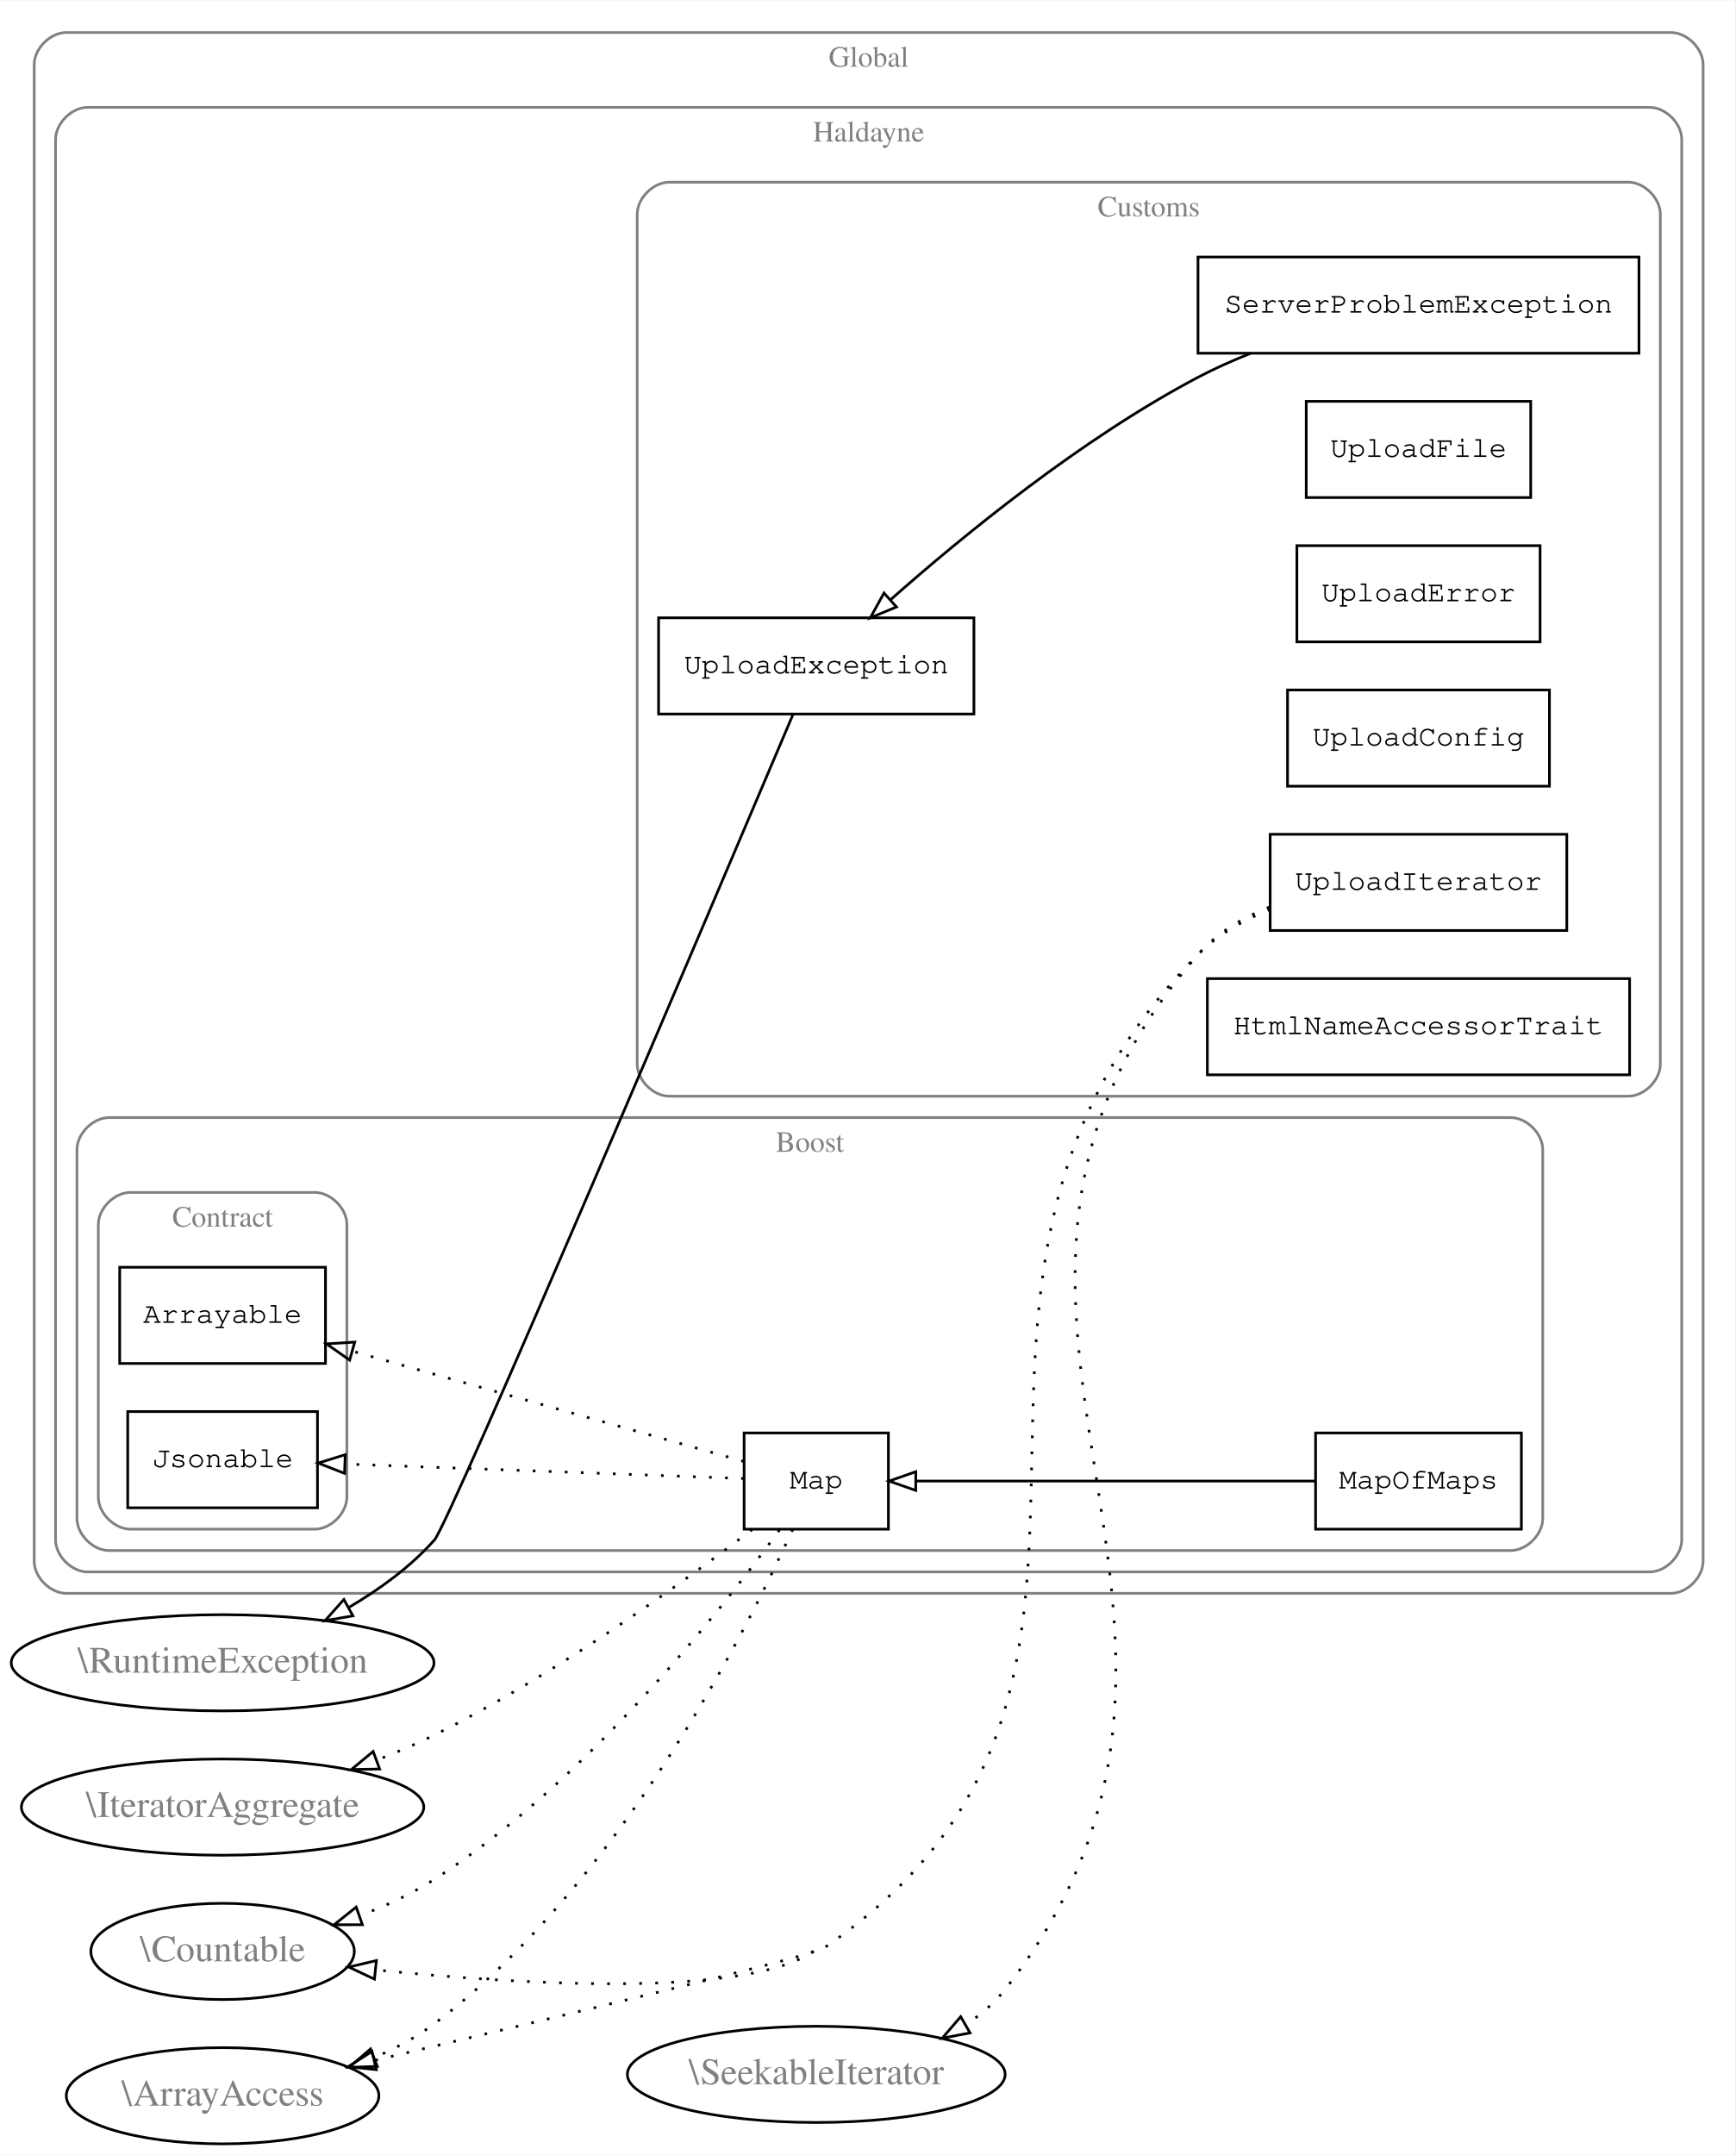
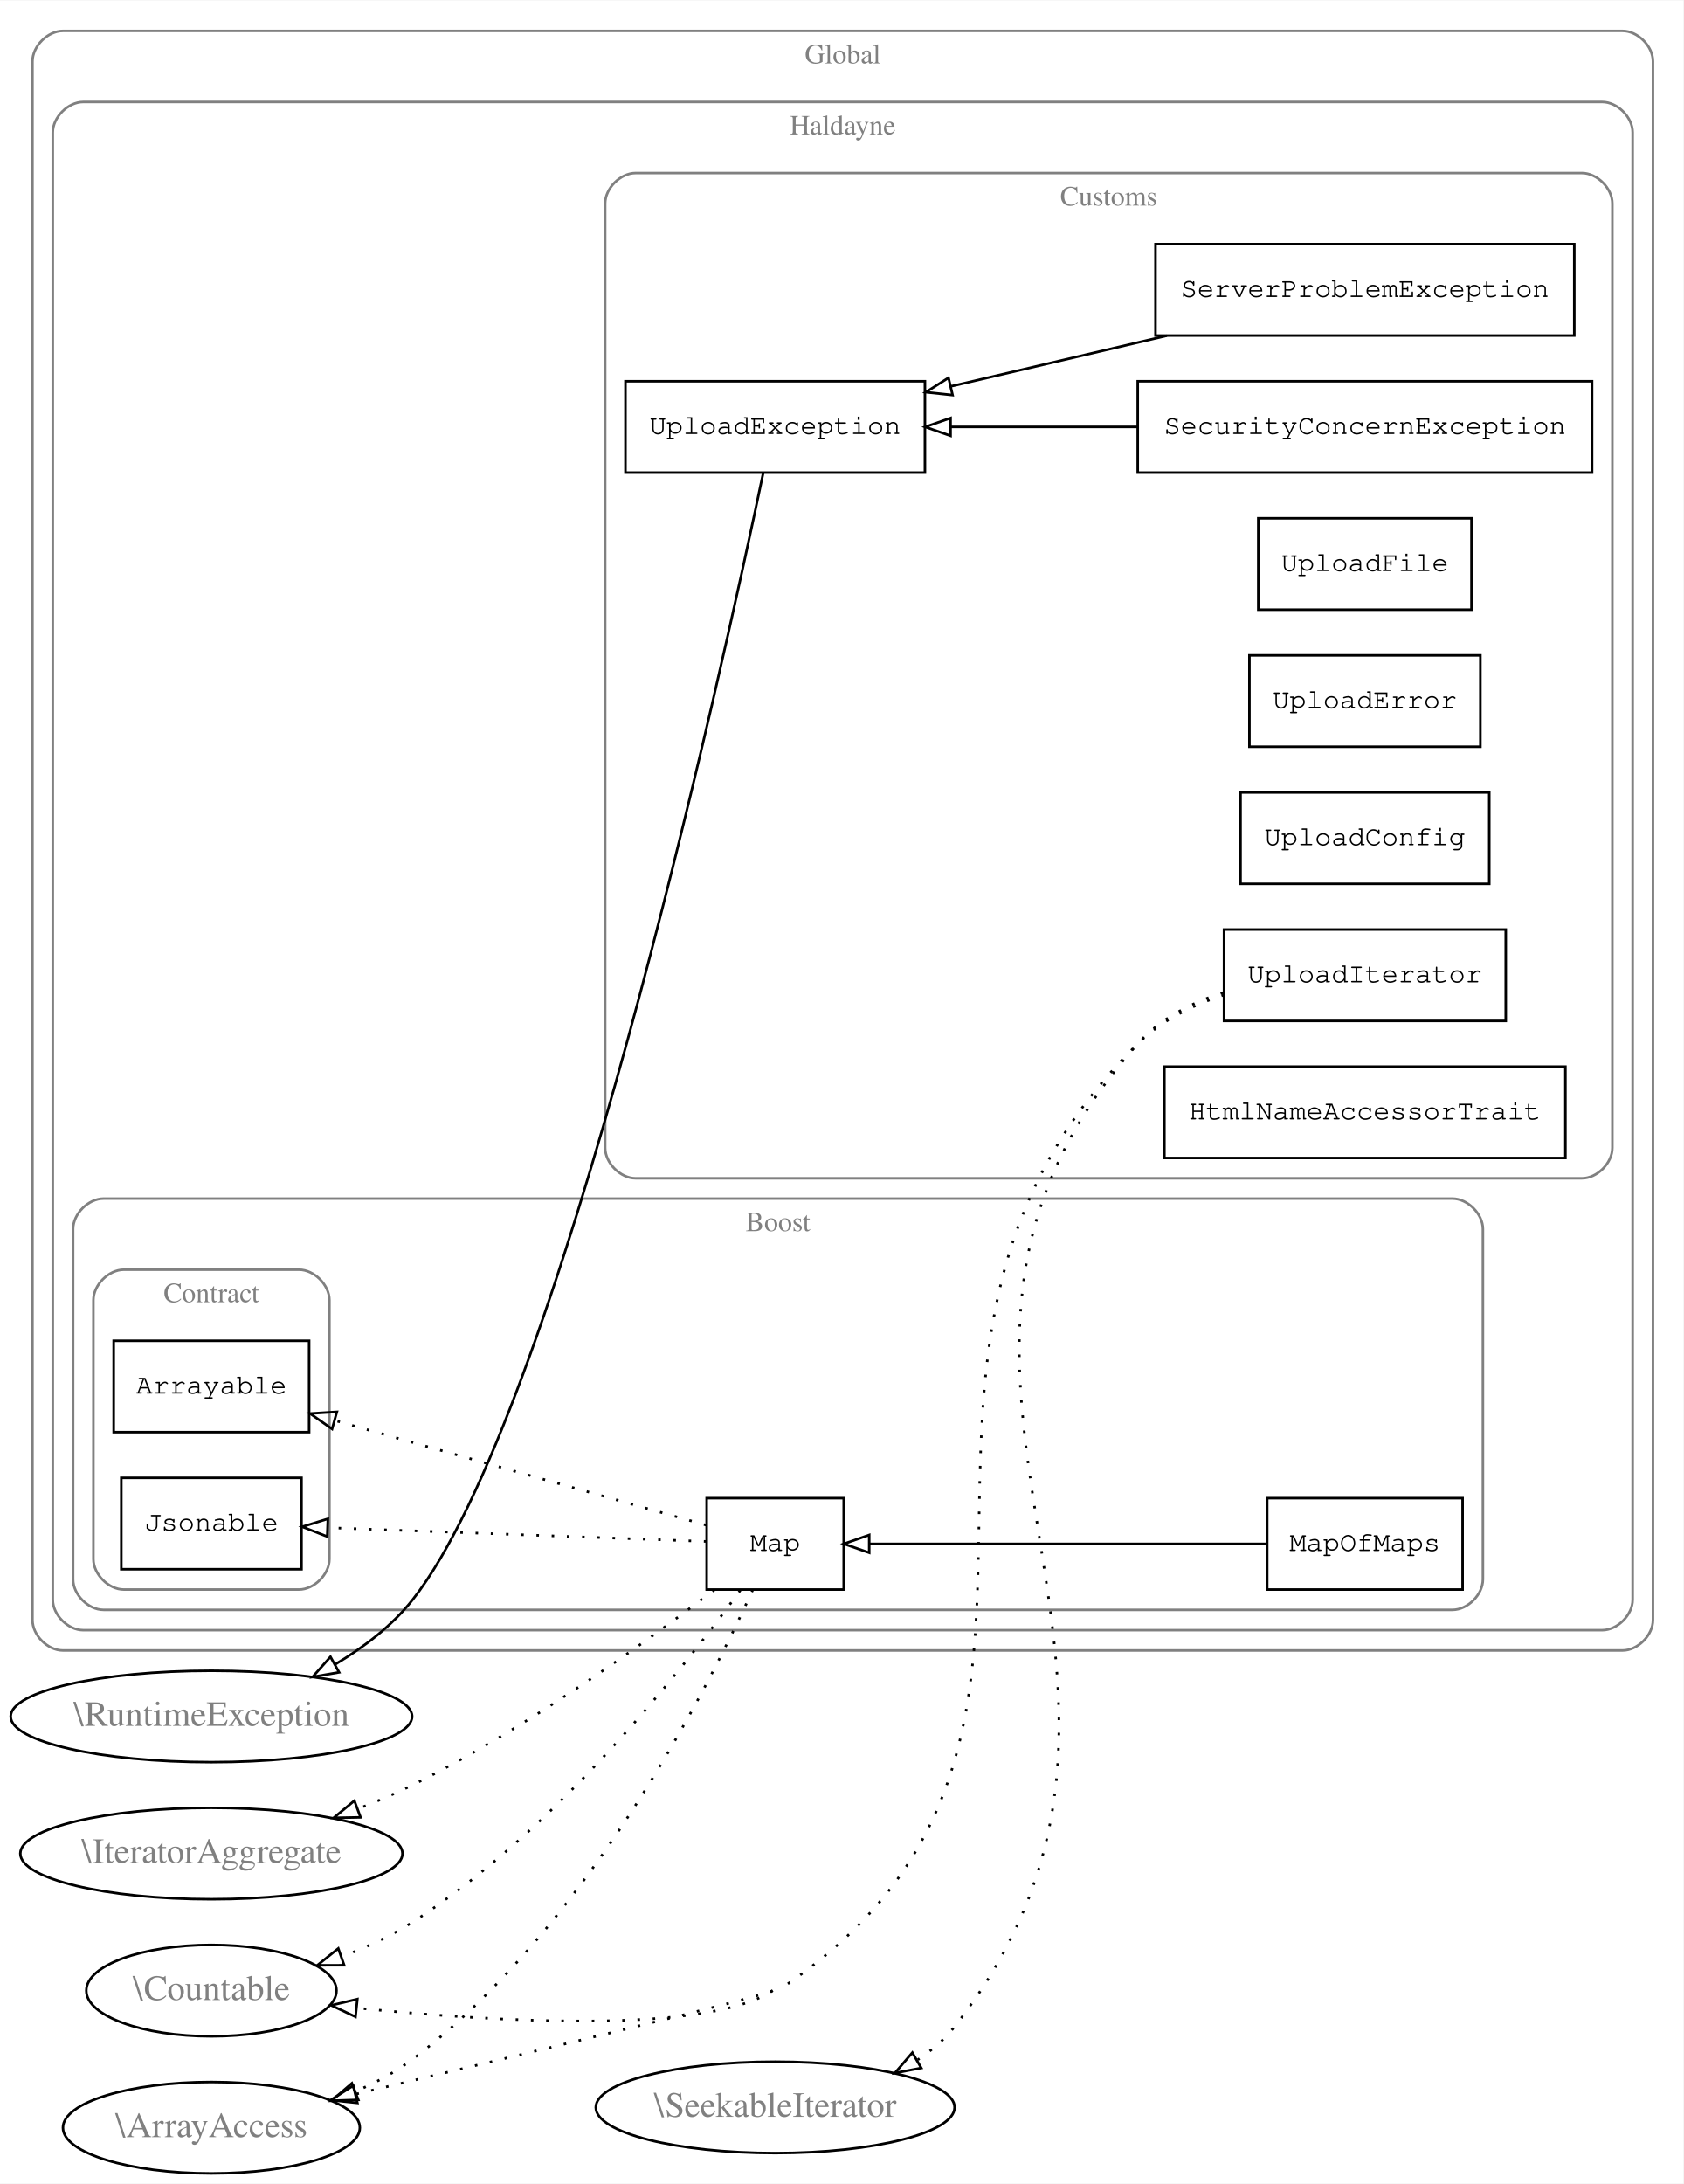
- <svg xmlns="http://www.w3.org/2000/svg" width="649pt" height="806pt" viewBox="0.00 0.00 649.27 806.00">
-   <g id="graph0" class="graph" transform="scale(1 1) rotate(0) translate(4 802)">
-     <polygon fill="white" stroke="none" points="-4,4 -4,-802 645.273,-802 645.273,4 -4,4" />
+ <svg xmlns="http://www.w3.org/2000/svg" width="663pt" height="860pt" viewBox="0.00 0.00 663.27 860.00">
+   <g id="graph0" class="graph" transform="scale(1 1) rotate(0) translate(4 856)">
+     <polygon fill="white" stroke="none" points="-4,4 -4,-856 659.273,-856 659.273,4 -4,4" />
    <g id="clust1" class="cluster">
-       <path fill="none" stroke="gray" d="M20.793,-206C20.793,-206 621.273,-206 621.273,-206 627.273,-206 633.273,-212 633.273,-218 633.273,-218 633.273,-778 633.273,-778 633.273,-784 627.273,-790 621.273,-790 621.273,-790 20.793,-790 20.793,-790 14.793,-790 8.793,-784 8.793,-778 8.793,-778 8.793,-218 8.793,-218 8.793,-212 14.793,-206 20.793,-206" />
-       <text text-anchor="middle" x="321.033" y="-777.2" font-family="Times,serif" font-size="11.00" fill="gray">Global</text>
+       <path fill="none" stroke="gray" d="M20.793,-206C20.793,-206 635.273,-206 635.273,-206 641.273,-206 647.273,-212 647.273,-218 647.273,-218 647.273,-832 647.273,-832 647.273,-838 641.273,-844 635.273,-844 635.273,-844 20.793,-844 20.793,-844 14.793,-844 8.793,-838 8.793,-832 8.793,-832 8.793,-218 8.793,-218 8.793,-212 14.793,-206 20.793,-206" />
+       <text text-anchor="middle" x="328.033" y="-831.2" font-family="Times,serif" font-size="11.00" fill="gray">Global</text>
    </g>
    <g id="clust2" class="cluster">
-       <path fill="none" stroke="gray" d="M28.793,-214C28.793,-214 613.273,-214 613.273,-214 619.273,-214 625.273,-220 625.273,-226 625.273,-226 625.273,-750 625.273,-750 625.273,-756 619.273,-762 613.273,-762 613.273,-762 28.793,-762 28.793,-762 22.793,-762 16.793,-756 16.793,-750 16.793,-750 16.793,-226 16.793,-226 16.793,-220 22.793,-214 28.793,-214" />
-       <text text-anchor="middle" x="321.033" y="-749.2" font-family="Times,serif" font-size="11.00" fill="gray">Haldayne</text>
+       <path fill="none" stroke="gray" d="M28.793,-214C28.793,-214 627.273,-214 627.273,-214 633.273,-214 639.273,-220 639.273,-226 639.273,-226 639.273,-804 639.273,-804 639.273,-810 633.273,-816 627.273,-816 627.273,-816 28.793,-816 28.793,-816 22.793,-816 16.793,-810 16.793,-804 16.793,-804 16.793,-226 16.793,-226 16.793,-220 22.793,-214 28.793,-214" />
+       <text text-anchor="middle" x="328.033" y="-803.2" font-family="Times,serif" font-size="11.00" fill="gray">Haldayne</text>
    </g>
    <g id="clust3" class="cluster">
-       <path fill="none" stroke="gray" d="M246.43,-392C246.43,-392 605.273,-392 605.273,-392 611.273,-392 617.273,-398 617.273,-404 617.273,-404 617.273,-722 617.273,-722 617.273,-728 611.273,-734 605.273,-734 605.273,-734 246.43,-734 246.43,-734 240.43,-734 234.43,-728 234.43,-722 234.43,-722 234.43,-404 234.43,-404 234.43,-398 240.43,-392 246.43,-392" />
-       <text text-anchor="middle" x="425.851" y="-721.2" font-family="Times,serif" font-size="11.00" fill="gray">Customs</text>
+       <path fill="none" stroke="gray" d="M246.43,-392C246.43,-392 619.273,-392 619.273,-392 625.273,-392 631.273,-398 631.273,-404 631.273,-404 631.273,-776 631.273,-776 631.273,-782 625.273,-788 619.273,-788 619.273,-788 246.43,-788 246.43,-788 240.43,-788 234.43,-782 234.43,-776 234.43,-776 234.43,-404 234.43,-404 234.43,-398 240.43,-392 246.43,-392" />
+       <text text-anchor="middle" x="432.851" y="-775.2" font-family="Times,serif" font-size="11.00" fill="gray">Customs</text>
    </g>
    <g id="clust4" class="cluster">
-       <path fill="none" stroke="gray" d="M36.793,-222C36.793,-222 561.273,-222 561.273,-222 567.273,-222 573.273,-228 573.273,-234 573.273,-234 573.273,-372 573.273,-372 573.273,-378 567.273,-384 561.273,-384 561.273,-384 36.793,-384 36.793,-384 30.793,-384 24.793,-378 24.793,-372 24.793,-372 24.793,-234 24.793,-234 24.793,-228 30.793,-222 36.793,-222" />
-       <text text-anchor="middle" x="299.033" y="-371.2" font-family="Times,serif" font-size="11.00" fill="gray">Boost</text>
+       <path fill="none" stroke="gray" d="M36.793,-222C36.793,-222 568.273,-222 568.273,-222 574.273,-222 580.273,-228 580.273,-234 580.273,-234 580.273,-372 580.273,-372 580.273,-378 574.273,-384 568.273,-384 568.273,-384 36.793,-384 36.793,-384 30.793,-384 24.793,-378 24.793,-372 24.793,-372 24.793,-234 24.793,-234 24.793,-228 30.793,-222 36.793,-222" />
+       <text text-anchor="middle" x="302.533" y="-371.2" font-family="Times,serif" font-size="11.00" fill="gray">Boost</text>
    </g>
    <g id="clust5" class="cluster">
      <path fill="none" stroke="gray" d="M44.793,-230C44.793,-230 113.793,-230 113.793,-230 119.793,-230 125.793,-236 125.793,-242 125.793,-242 125.793,-344 125.793,-344 125.793,-350 119.793,-356 113.793,-356 113.793,-356 44.793,-356 44.793,-356 38.793,-356 32.793,-350 32.793,-344 32.793,-344 32.793,-242 32.793,-242 32.793,-236 38.793,-230 44.793,-230" />
      <text text-anchor="middle" x="79.293" y="-343.2" font-family="Times,serif" font-size="11.00" fill="gray">Contract</text>
    </g>
    <g id="node1" class="node">
-       <polygon fill="none" stroke="black" points="360.43,-571 242.43,-571 242.43,-535 360.43,-535 360.43,-571" />
-       <text text-anchor="middle" x="301.43" y="-550.2" font-family="Courier,monospace" font-size="11.00">UploadException</text>
+       <polygon fill="none" stroke="black" points="360.43,-706 242.43,-706 242.43,-670 360.43,-670 360.43,-706" />
+       <text text-anchor="middle" x="301.43" y="-685.2" font-family="Courier,monospace" font-size="11.00">UploadException</text>
    </g>
-     <g id="node12" class="node">
+     <g id="node13" class="node">
      <ellipse fill="none" stroke="black" cx="79.293" cy="-180" rx="79.087" ry="18" />
      <text text-anchor="middle" x="79.293" y="-176.3" font-family="Times,serif" font-size="14.00" fill="gray">\RuntimeException</text>
    </g>
    <g id="edge1" class="edge">
-       <path fill="none" stroke="black" d="M292.749,-534.88C264.014,-467.141 164.199,-232.343 158.586,-226 149.678,-215.934 138.018,-207.47 126.428,-200.658" />
-       <polygon fill="none" stroke="black" points="128.068,-197.565 117.626,-195.771 124.67,-203.685 128.068,-197.565" />
+       <path fill="none" stroke="black" d="M296.698,-669.842C280.737,-593.502 216.393,-299.155 158.586,-226 150.488,-215.752 139.431,-207.319 128.178,-200.6" />
+       <polygon fill="none" stroke="black" points="129.604,-197.387 119.165,-195.577 126.196,-203.502 129.604,-197.387" />
    </g>
    <g id="node2" class="node">
-       <polygon fill="none" stroke="black" points="609.273,-706 444.273,-706 444.273,-670 609.273,-670 609.273,-706" />
-       <text text-anchor="middle" x="526.773" y="-685.2" font-family="Courier,monospace" font-size="11.00">ServerProblemException</text>
+       <polygon fill="none" stroke="black" points="616.273,-760 451.273,-760 451.273,-724 616.273,-724 616.273,-760" />
+       <text text-anchor="middle" x="533.773" y="-739.2" font-family="Courier,monospace" font-size="11.00">ServerProblemException</text>
    </g>
    <g id="edge2" class="edge">
-       <path fill="none" stroke="black" d="M463.896,-669.931C457.138,-667.246 450.47,-664.268 444.273,-661 400.668,-638.002 356.415,-601.814 329.2,-577.752" />
-       <polygon fill="none" stroke="black" points="331.443,-575.063 321.655,-571.006 326.776,-580.281 331.443,-575.063" />
+       <path fill="none" stroke="black" d="M455.752,-723.944C428.267,-717.5 397.514,-710.291 370.806,-704.03" />
+       <polygon fill="none" stroke="black" points="371.319,-700.555 360.784,-701.68 369.721,-707.37 371.319,-700.555" />
    </g>
    <g id="node3" class="node">
-       <polygon fill="none" stroke="black" points="568.773,-652 484.773,-652 484.773,-616 568.773,-616 568.773,-652" />
-       <text text-anchor="middle" x="526.773" y="-631.2" font-family="Courier,monospace" font-size="11.00">UploadFile</text>
+       <polygon fill="none" stroke="black" points="623.273,-706 444.273,-706 444.273,-670 623.273,-670 623.273,-706" />
+       <text text-anchor="middle" x="533.773" y="-685.2" font-family="Courier,monospace" font-size="11.00">SecurityConcernException</text>
+     </g>
+     <g id="edge3" class="edge">
+       <path fill="none" stroke="black" d="M444.046,-688C419.648,-688 393.576,-688 370.538,-688" />
+       <polygon fill="none" stroke="black" points="370.525,-684.5 360.525,-688 370.525,-691.5 370.525,-684.5" />
    </g>
    <g id="node4" class="node">
-       <polygon fill="none" stroke="black" points="572.273,-598 481.273,-598 481.273,-562 572.273,-562 572.273,-598" />
-       <text text-anchor="middle" x="526.773" y="-577.2" font-family="Courier,monospace" font-size="11.00">UploadError</text>
+       <polygon fill="none" stroke="black" points="575.773,-652 491.773,-652 491.773,-616 575.773,-616 575.773,-652" />
+       <text text-anchor="middle" x="533.773" y="-631.2" font-family="Courier,monospace" font-size="11.00">UploadFile</text>
    </g>
    <g id="node5" class="node">
-       <polygon fill="none" stroke="black" points="575.773,-544 477.773,-544 477.773,-508 575.773,-508 575.773,-544" />
-       <text text-anchor="middle" x="526.773" y="-523.2" font-family="Courier,monospace" font-size="11.00">UploadConfig</text>
+       <polygon fill="none" stroke="black" points="579.273,-598 488.273,-598 488.273,-562 579.273,-562 579.273,-598" />
+       <text text-anchor="middle" x="533.773" y="-577.2" font-family="Courier,monospace" font-size="11.00">UploadError</text>
    </g>
    <g id="node6" class="node">
-       <polygon fill="none" stroke="black" points="582.273,-490 471.273,-490 471.273,-454 582.273,-454 582.273,-490" />
-       <text text-anchor="middle" x="526.773" y="-469.2" font-family="Courier,monospace" font-size="11.00">UploadIterator</text>
+       <polygon fill="none" stroke="black" points="582.773,-544 484.773,-544 484.773,-508 582.773,-508 582.773,-544" />
+       <text text-anchor="middle" x="533.773" y="-523.2" font-family="Courier,monospace" font-size="11.00">UploadConfig</text>
    </g>
-     <g id="node13" class="node">
+     <g id="node7" class="node">
+       <polygon fill="none" stroke="black" points="589.273,-490 478.273,-490 478.273,-454 589.273,-454 589.273,-490" />
+       <text text-anchor="middle" x="533.773" y="-469.2" font-family="Courier,monospace" font-size="11.00">UploadIterator</text>
+     </g>
+     <g id="node14" class="node">
      <ellipse fill="none" stroke="black" cx="79.293" cy="-18" rx="58.49" ry="18" />
      <text text-anchor="middle" x="79.293" y="-14.3" font-family="Times,serif" font-size="14.00" fill="gray">\ArrayAccess</text>
    </g>
-     <g id="edge3" class="edge">
-       <path fill="none" stroke="black" stroke-dasharray="1,5" d="M471.252,-461.877C461.289,-457.961 451.709,-452.531 444.273,-445 319.664,-318.79 449.869,-170.581 302.43,-72" />
-       <path fill="none" stroke="black" stroke-dasharray="1,5" d="M300.43,-72C296.941,-69.668 200.315,-46.457 136.253,-31.234" />
-       <polygon fill="none" stroke="black" points="136.808,-27.769 126.27,-28.864 135.191,-34.58 136.808,-27.769" />
+     <g id="edge4" class="edge">
+       <path fill="none" stroke="black" stroke-dasharray="1,5" d="M478.216,-464.226C465.781,-460.212 453.525,-454.15 444.273,-445 318.171,-320.281 450.516,-169.607 302.43,-72" />
+       <path fill="none" stroke="black" stroke-dasharray="1,5" d="M300.43,-72C296.926,-69.691 200.305,-46.472 136.247,-31.242" />
+       <polygon fill="none" stroke="black" points="136.804,-27.777 126.265,-28.871 135.186,-34.587 136.804,-27.777" />
    </g>
-     <g id="node14" class="node">
+     <g id="node15" class="node">
      <ellipse fill="none" stroke="black" cx="301.43" cy="-26" rx="70.688" ry="18" />
      <text text-anchor="middle" x="301.43" y="-22.3" font-family="Times,serif" font-size="14.00" fill="gray">\SeekableIterator</text>
    </g>
-     <g id="edge4" class="edge">
-       <path fill="none" stroke="black" stroke-dasharray="1,5" d="M470.922,-462.739C460.863,-458.76 451.329,-453.087 444.273,-445 329.253,-313.173 479.892,-195.935 372.273,-58 368.235,-52.824 363.168,-48.456 357.617,-44.776" />
+     <g id="edge5" class="edge">
+       <path fill="none" stroke="black" stroke-dasharray="1,5" d="M477.862,-465.148C465.285,-461.122 453.051,-454.822 444.273,-445 327.693,-314.55 479.892,-195.935 372.273,-58 368.235,-52.824 363.168,-48.456 357.617,-44.776" />
      <polygon fill="none" stroke="black" points="358.982,-41.522 348.574,-39.542 355.475,-47.58 358.982,-41.522" />
    </g>
-     <g id="node15" class="node">
+     <g id="node16" class="node">
      <ellipse fill="none" stroke="black" cx="79.293" cy="-72" rx="49.291" ry="18" />
      <text text-anchor="middle" x="79.293" y="-68.3" font-family="Times,serif" font-size="14.00" fill="gray">\Countable</text>
    </g>
-     <g id="edge5" class="edge">
-       <path fill="none" stroke="black" stroke-dasharray="1,5" d="M300.43,-72C274.633,-54.752 192.982,-59.386 136.72,-65.082" />
-       <polygon fill="none" stroke="black" points="136.109,-61.627 126.529,-66.152 136.84,-68.588 136.109,-61.627" />
-     </g>
-     <g id="node7" class="node">
-       <polygon fill="none" stroke="black" points="605.773,-436 447.773,-436 447.773,-400 605.773,-400 605.773,-436" />
-       <text text-anchor="middle" x="526.773" y="-415.2" font-family="Courier,monospace" font-size="11.00">HtmlNameAccessorTrait</text>
+     <g id="edge6" class="edge">
+       <path fill="none" stroke="black" stroke-dasharray="1,5" d="M300.43,-72C274.52,-54.922 192.9,-59.511 136.674,-65.15" />
+       <polygon fill="none" stroke="black" points="136.075,-61.693 126.491,-66.21 136.799,-68.656 136.075,-61.693" />
    </g>
    <g id="node8" class="node">
+       <polygon fill="none" stroke="black" points="612.773,-436 454.773,-436 454.773,-400 612.773,-400 612.773,-436" />
+       <text text-anchor="middle" x="533.773" y="-415.2" font-family="Courier,monospace" font-size="11.00">HtmlNameAccessorTrait</text>
+     </g>
+     <g id="node9" class="node">
      <polygon fill="none" stroke="black" points="117.793,-328 40.793,-328 40.793,-292 117.793,-292 117.793,-328" />
      <text text-anchor="middle" x="79.293" y="-307.2" font-family="Courier,monospace" font-size="11.00">Arrayable</text>
    </g>
-     <g id="node9" class="node">
+     <g id="node10" class="node">
      <polygon fill="none" stroke="black" points="114.793,-274 43.793,-274 43.793,-238 114.793,-238 114.793,-274" />
      <text text-anchor="middle" x="79.293" y="-253.2" font-family="Courier,monospace" font-size="11.00">Jsonable</text>
    </g>
-     <g id="node10" class="node">
+     <g id="node11" class="node">
      <polygon fill="none" stroke="black" points="328.43,-266 274.43,-266 274.43,-230 328.43,-230 328.43,-266" />
      <text text-anchor="middle" x="301.43" y="-245.2" font-family="Courier,monospace" font-size="11.00">Map</text>
    </g>
-     <g id="edge7" class="edge">
+     <g id="edge8" class="edge">
      <path fill="none" stroke="black" stroke-dasharray="1,5" d="M274.313,-255.356C238.313,-265.495 172.813,-283.942 127.96,-296.575" />
      <polygon fill="none" stroke="black" points="126.836,-293.255 118.159,-299.335 128.734,-299.993 126.836,-293.255" />
    </g>
-     <g id="edge8" class="edge">
+     <g id="edge9" class="edge">
      <path fill="none" stroke="black" stroke-dasharray="1,5" d="M274.313,-248.949C237.543,-250.285 169.999,-252.74 125.112,-254.371" />
      <polygon fill="none" stroke="black" points="124.927,-250.876 115.06,-254.737 125.181,-257.871 124.927,-250.876" />
    </g>
-     <g id="edge9" class="edge">
+     <g id="edge10" class="edge">
      <path fill="none" stroke="black" stroke-dasharray="1,5" d="M292.622,-229.955C274.708,-190.617 226.878,-96.54 158.586,-45 151.822,-39.895 144.023,-35.71 136.023,-32.291" />
      <polygon fill="none" stroke="black" points="137.179,-28.985 126.591,-28.621 134.641,-35.509 137.179,-28.985" />
    </g>
-     <g id="edge6" class="edge">
+     <g id="edge7" class="edge">
      <path fill="none" stroke="black" stroke-dasharray="1,5" d="M287.68,-229.728C265.094,-198.637 215.077,-135.292 158.586,-99 150.058,-93.521 140.289,-89.012 130.61,-85.355" />
      <polygon fill="none" stroke="black" points="131.604,-81.994 121.009,-81.976 129.281,-88.597 131.604,-81.994" />
    </g>
-     <g id="node16" class="node">
+     <g id="node17" class="node">
      <ellipse fill="none" stroke="black" cx="79.293" cy="-126" rx="75.287" ry="18" />
      <text text-anchor="middle" x="79.293" y="-122.3" font-family="Times,serif" font-size="14.00" fill="gray">\IteratorAggregate</text>
    </g>
-     <g id="edge10" class="edge">
+     <g id="edge11" class="edge">
      <path fill="none" stroke="black" stroke-dasharray="1,5" d="M277.478,-229.895C250.33,-209.145 203.178,-175.155 158.586,-153 151.705,-149.581 144.285,-146.413 136.852,-143.541" />
      <polygon fill="none" stroke="black" points="138.061,-140.256 127.468,-140.063 135.628,-146.82 138.061,-140.256" />
    </g>
-     <g id="node11" class="node">
-       <polygon fill="none" stroke="black" points="565.273,-266 488.273,-266 488.273,-230 565.273,-230 565.273,-266" />
-       <text text-anchor="middle" x="526.773" y="-245.2" font-family="Courier,monospace" font-size="11.00">MapOfMaps</text>
+     <g id="node12" class="node">
+       <polygon fill="none" stroke="black" points="572.273,-266 495.273,-266 495.273,-230 572.273,-230 572.273,-266" />
+       <text text-anchor="middle" x="533.773" y="-245.2" font-family="Courier,monospace" font-size="11.00">MapOfMaps</text>
    </g>
-     <g id="edge11" class="edge">
-       <path fill="none" stroke="black" d="M488.139,-248C446.51,-248 379.9,-248 338.79,-248" />
-       <polygon fill="none" stroke="black" points="338.667,-244.5 328.667,-248 338.667,-251.5 338.667,-244.5" />
+     <g id="edge12" class="edge">
+       <path fill="none" stroke="black" d="M495.252,-248C452.004,-248 381.412,-248 338.7,-248" />
+       <polygon fill="none" stroke="black" points="338.475,-244.5 328.475,-248 338.475,-251.5 338.475,-244.5" />
    </g>
  </g>
</svg>
